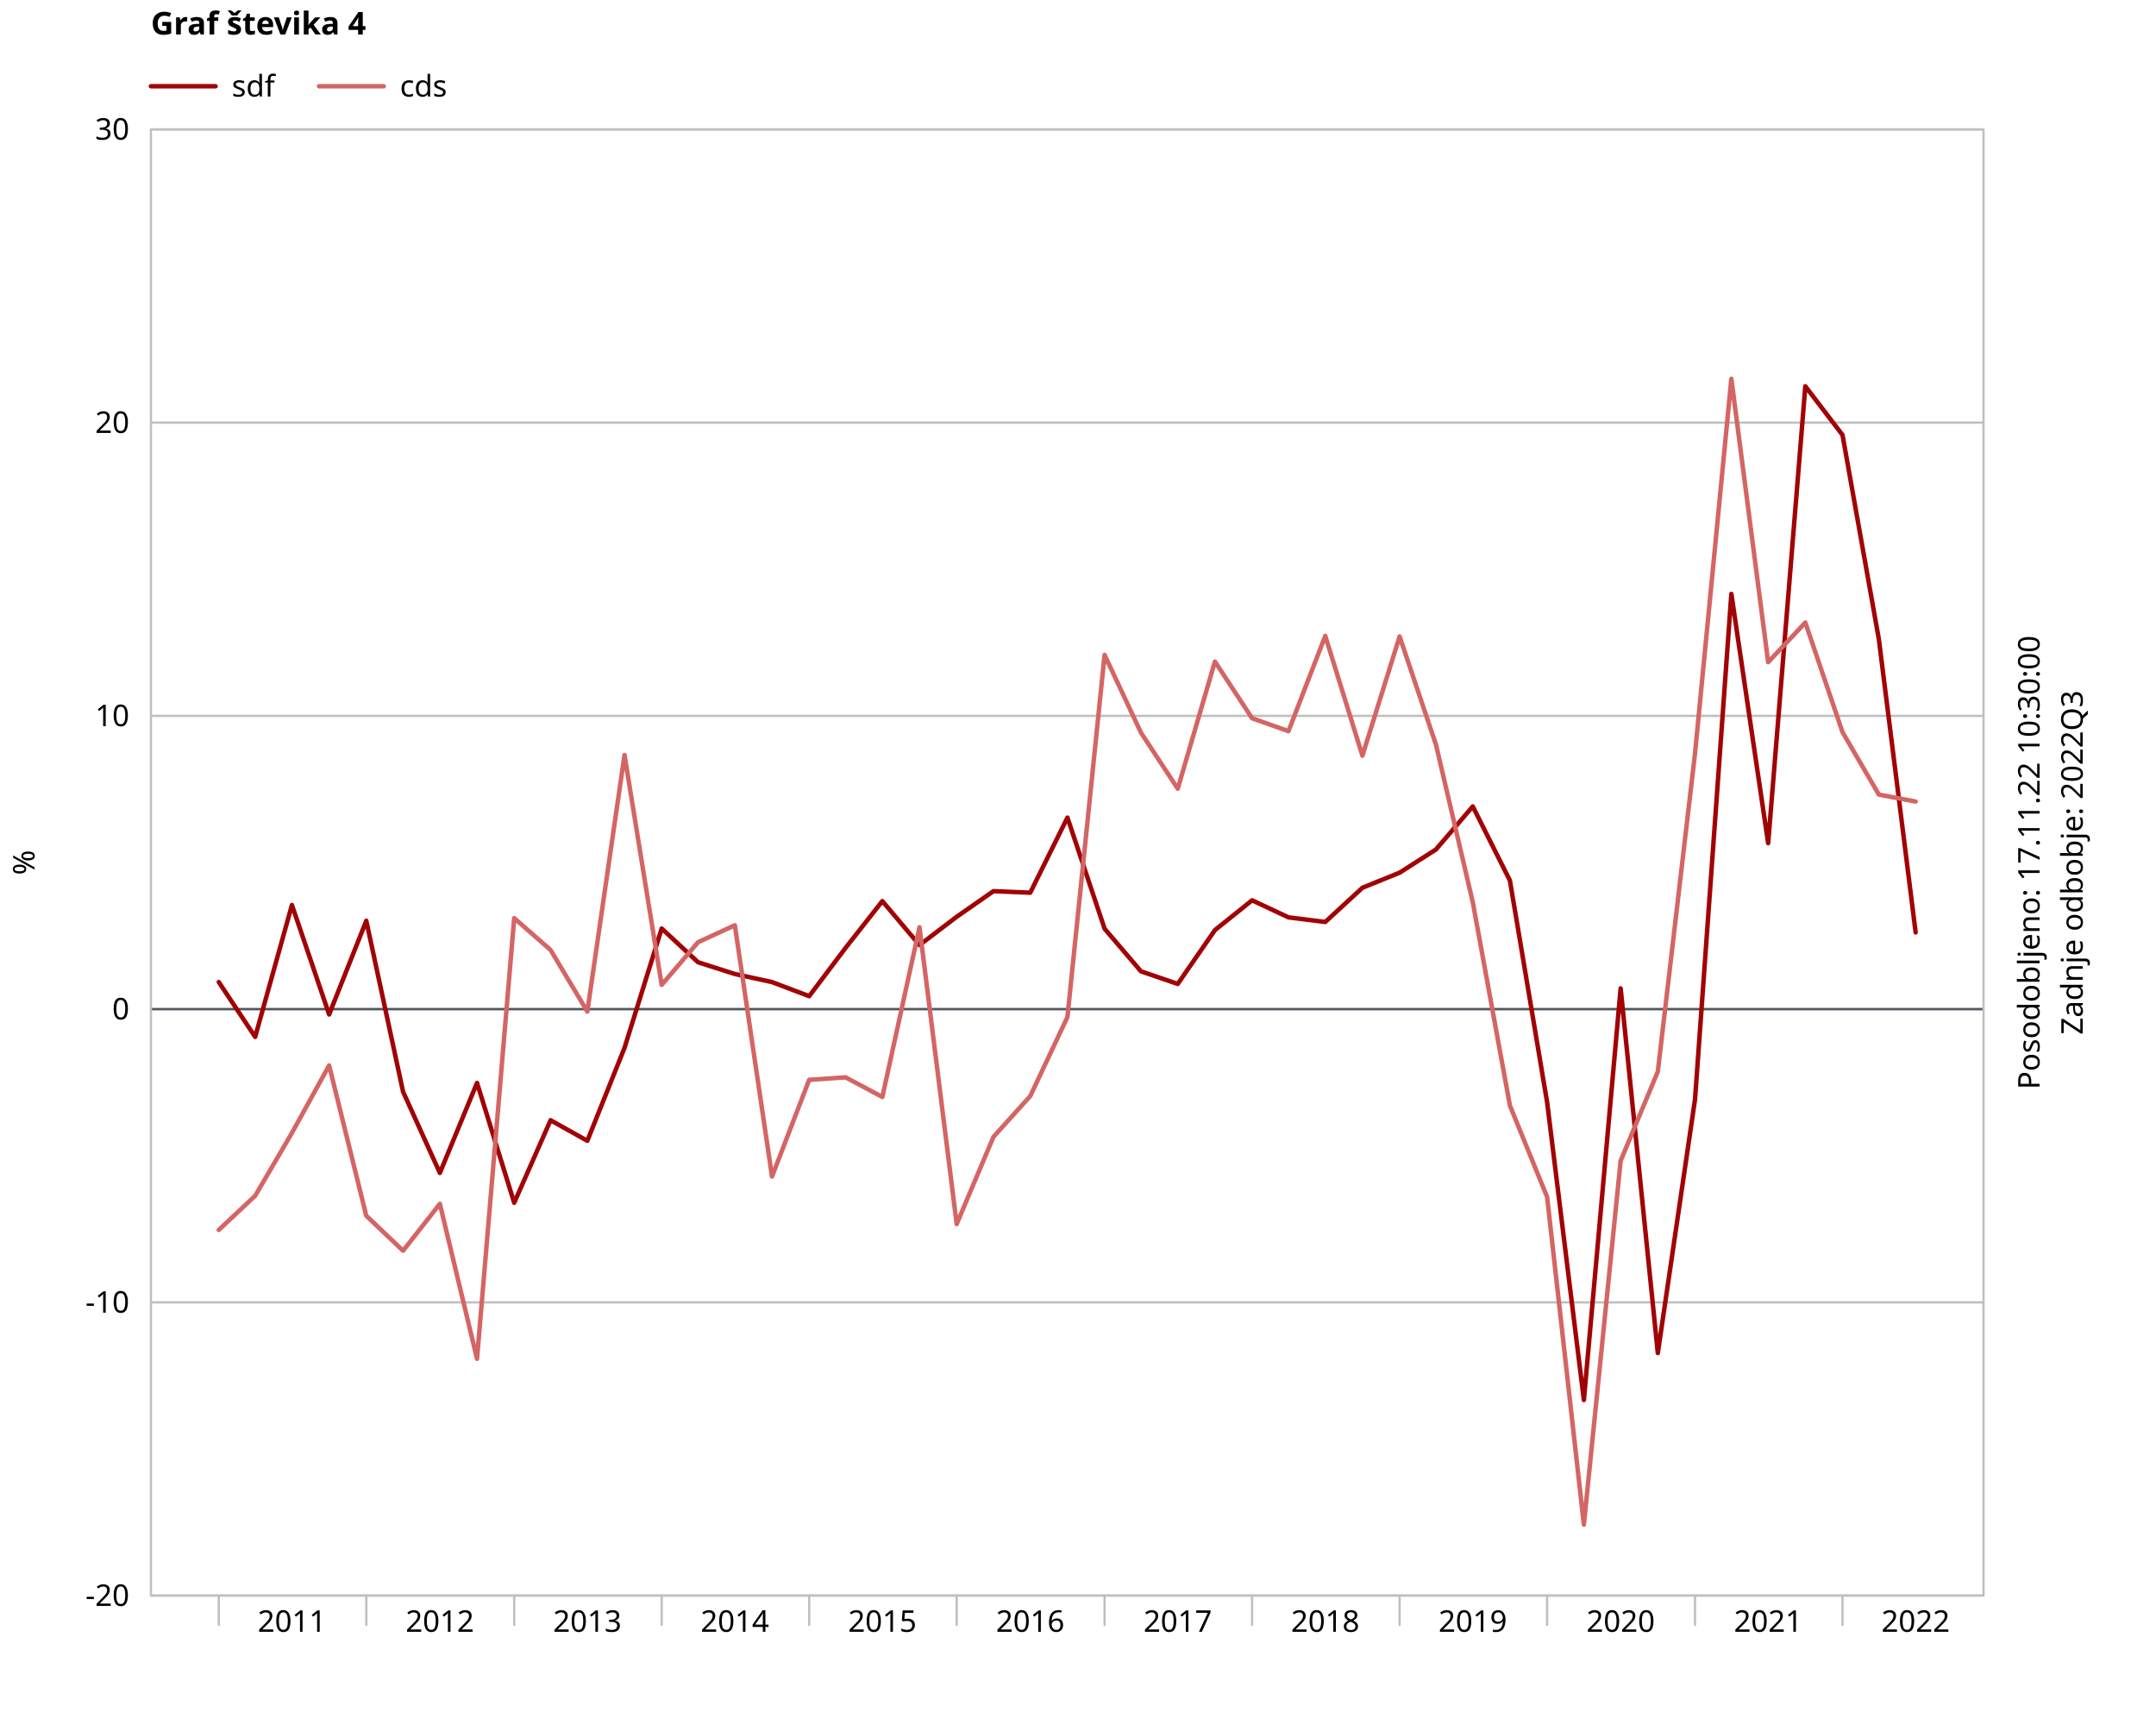
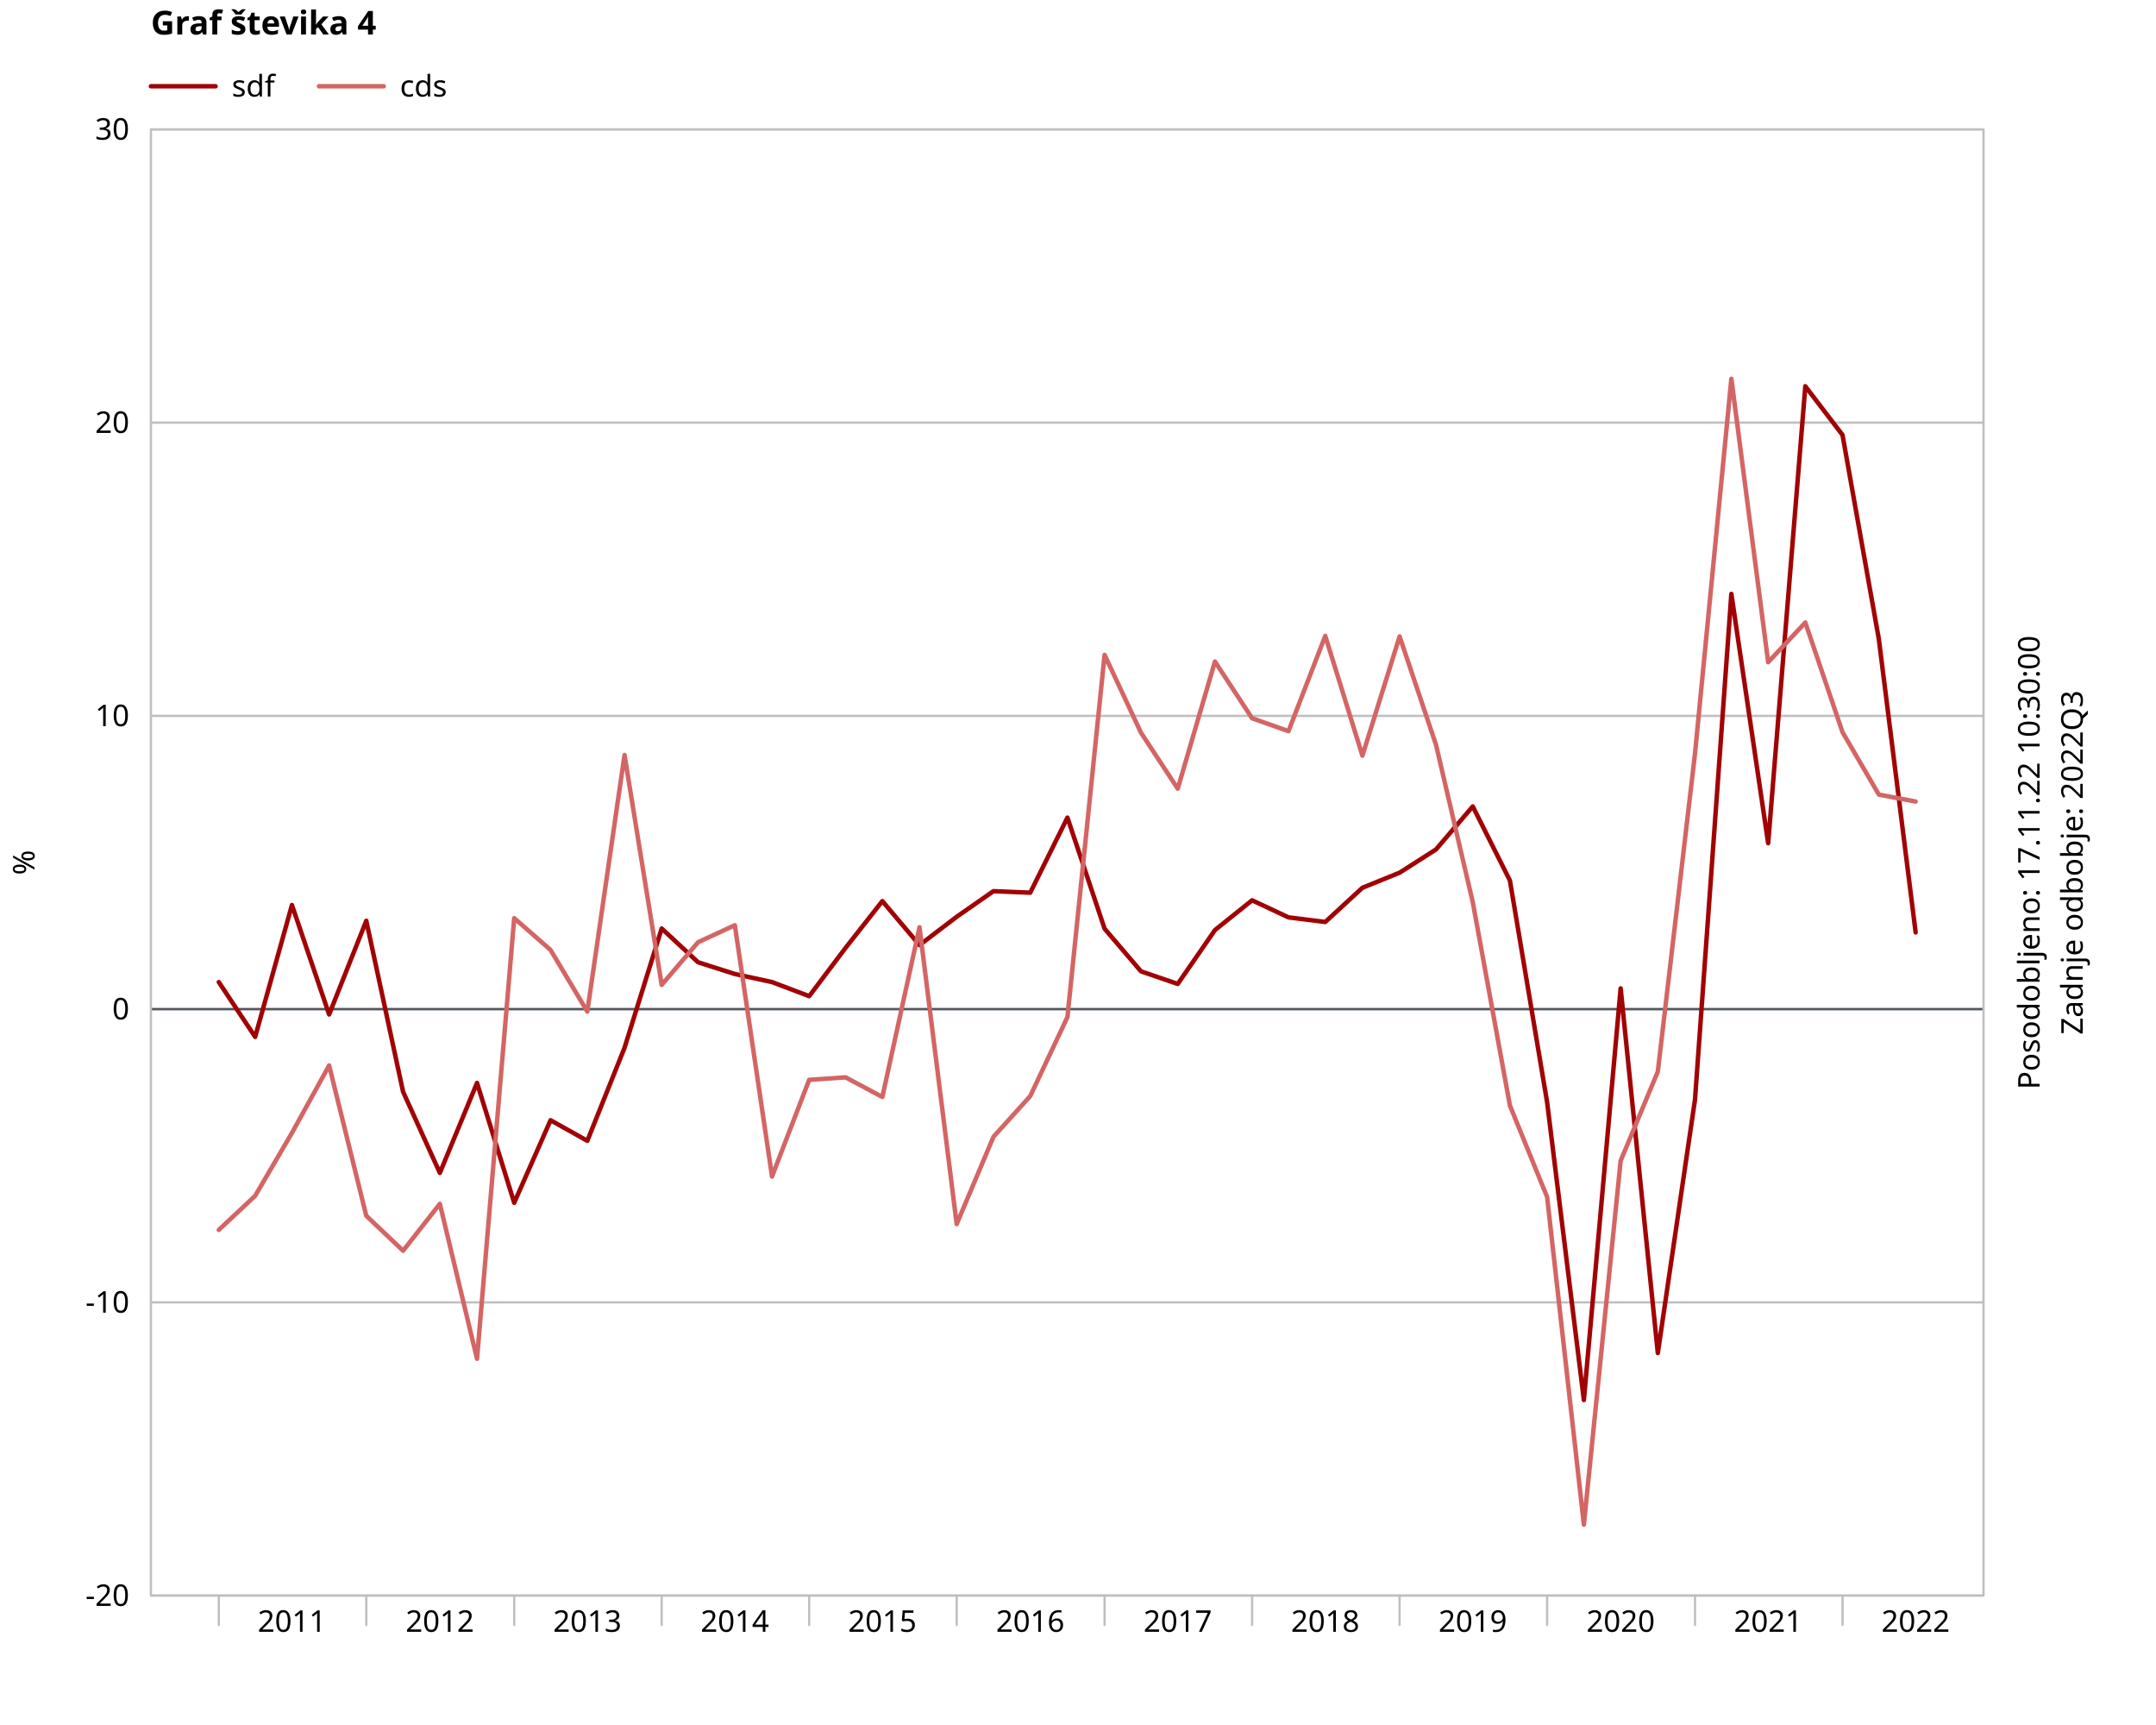
<svg xmlns="http://www.w3.org/2000/svg" class="svglite" data-engine-version="2.0" width="720.00pt" height="576.00pt" viewBox="0 0 720.00 576.00">
  <defs>
    <style type="text/css">
    .svglite line, .svglite polyline, .svglite polygon, .svglite path, .svglite rect, .svglite circle {
      fill: none;
      stroke: #000000;
      stroke-linecap: round;
      stroke-linejoin: round;
      stroke-miterlimit: 10.00;
    }
  </style>
  </defs>
  <rect width="100%" height="100%" style="stroke: none; fill: #FFFFFF;" />
  <defs>
    <clipPath id="cpMC4wMHw3MjAuMDB8MC4wMHw1NzYuMDA=">
      <rect x="0.00" y="0.00" width="720.00" height="576.00" />
    </clipPath>
  </defs>
  <g clip-path="url(#cpMC4wMHw3MjAuMDB8MC4wMHw1NzYuMDA=)">
</g>
  <defs>
    <clipPath id="cpNTAuNDB8NjYyLjQwfDQzLjIwfDUzMi44MA==">
      <rect x="50.40" y="43.20" width="612.00" height="489.60" />
    </clipPath>
  </defs>
  <g clip-path="url(#cpNTAuNDB8NjYyLjQwfDQzLjIwfDUzMi44MA==)">
    <line x1="50.40" y1="532.80" x2="662.40" y2="532.80" style="stroke-width: 0.75; stroke: #BFBFBF;" />
    <line x1="50.40" y1="434.88" x2="662.40" y2="434.88" style="stroke-width: 0.75; stroke: #BFBFBF;" />
    <line x1="50.40" y1="336.96" x2="662.40" y2="336.96" style="stroke-width: 0.75; stroke: #BFBFBF;" />
    <line x1="50.40" y1="239.04" x2="662.40" y2="239.04" style="stroke-width: 0.75; stroke: #BFBFBF;" />
    <line x1="50.40" y1="141.12" x2="662.40" y2="141.12" style="stroke-width: 0.75; stroke: #BFBFBF;" />
    <line x1="50.40" y1="43.20" x2="662.40" y2="43.20" style="stroke-width: 0.75; stroke: #BFBFBF;" />
  </g>
  <g clip-path="url(#cpMC4wMHw3MjAuMDB8MC4wMHw1NzYuMDA=)">
</g>
  <g clip-path="url(#cpNTAuNDB8NjYyLjQwfDQzLjIwfDUzMi44MA==)">
    <line x1="50.40" y1="-642.24" x2="662.40" y2="-642.24" style="stroke-width: 0.75; stroke: #50575E;" />
    <line x1="50.40" y1="336.96" x2="662.40" y2="336.96" style="stroke-width: 0.75; stroke: #50575E;" />
    <polyline points="73.07,327.93 85.21,346.24 97.49,302.20 109.91,338.74 122.32,307.46 134.61,364.56 146.89,391.66 159.30,361.60 171.72,401.62 183.86,374.06 196.14,380.93 208.56,349.88 220.97,310.04 233.12,321.31 245.40,325.23 257.82,327.93 270.23,332.63 282.38,316.51 294.66,300.89 307.07,315.58 319.49,306.12 331.77,297.57 344.05,298.08 356.47,273.01 368.88,310.11 381.03,324.34 393.31,328.55 405.73,310.57 418.14,300.62 430.29,306.32 442.57,307.86 454.98,296.44 467.40,291.40 479.54,283.65 491.83,269.27 504.24,294.02 516.66,368.03 528.94,467.48 541.22,330.04 553.63,451.80 566.05,367.14 578.19,198.32 590.48,281.54 602.89,128.98 615.31,145.24 627.45,213.45 639.73,311.33 " style="stroke-width: 1.50; stroke: #A10305;" />
    <polyline points="73.07,410.68 85.21,399.30 97.49,378.30 109.91,355.77 122.32,405.97 134.61,417.63 146.89,401.98 159.30,453.71 171.72,306.58 183.86,317.20 196.14,337.77 208.56,252.11 220.97,328.86 233.12,314.61 245.40,308.95 257.82,392.85 270.23,360.57 282.38,359.74 294.66,366.29 307.07,309.63 319.49,408.73 331.77,379.60 344.05,366.00 356.47,339.62 368.88,218.68 381.03,244.65 393.31,263.35 405.73,220.91 418.14,239.84 430.29,244.14 442.57,212.33 454.98,252.33 467.40,212.52 479.54,248.64 491.83,301.22 504.24,369.17 516.66,399.68 528.94,509.09 541.22,387.59 553.63,357.83 566.05,251.63 578.19,126.48 590.48,221.11 602.89,207.88 615.31,244.48 627.45,265.33 639.73,267.64 " style="stroke-width: 1.50; stroke: #D46565;" />
  </g>
  <g clip-path="url(#cpMC4wMHw3MjAuMDB8MC4wMHw1NzYuMDA=)">
    <line x1="73.07" y1="532.80" x2="73.07" y2="542.59" style="stroke-width: 0.75; stroke: #BFBFBF;" />
    <line x1="122.32" y1="532.80" x2="122.32" y2="542.59" style="stroke-width: 0.75; stroke: #BFBFBF;" />
    <line x1="171.72" y1="532.80" x2="171.72" y2="542.59" style="stroke-width: 0.75; stroke: #BFBFBF;" />
    <line x1="220.97" y1="532.80" x2="220.97" y2="542.59" style="stroke-width: 0.75; stroke: #BFBFBF;" />
    <line x1="270.23" y1="532.80" x2="270.23" y2="542.59" style="stroke-width: 0.75; stroke: #BFBFBF;" />
    <line x1="319.49" y1="532.80" x2="319.49" y2="542.59" style="stroke-width: 0.75; stroke: #BFBFBF;" />
    <line x1="368.88" y1="532.80" x2="368.88" y2="542.59" style="stroke-width: 0.75; stroke: #BFBFBF;" />
    <line x1="418.14" y1="532.80" x2="418.14" y2="542.59" style="stroke-width: 0.75; stroke: #BFBFBF;" />
    <line x1="467.40" y1="532.80" x2="467.40" y2="542.59" style="stroke-width: 0.75; stroke: #BFBFBF;" />
    <line x1="516.66" y1="532.80" x2="516.66" y2="542.59" style="stroke-width: 0.75; stroke: #BFBFBF;" />
    <line x1="566.05" y1="532.80" x2="566.05" y2="542.59" style="stroke-width: 0.75; stroke: #BFBFBF;" />
    <line x1="615.31" y1="532.80" x2="615.31" y2="542.59" style="stroke-width: 0.75; stroke: #BFBFBF;" />
    <text x="97.49" y="544.88" text-anchor="middle" style="font-size: 10.00px; font-family: sans;" textLength="22.25px" lengthAdjust="spacingAndGlyphs">2011</text>
    <text x="146.89" y="544.88" text-anchor="middle" style="font-size: 10.00px; font-family: sans;" textLength="22.25px" lengthAdjust="spacingAndGlyphs">2012</text>
    <text x="196.14" y="544.88" text-anchor="middle" style="font-size: 10.00px; font-family: sans;" textLength="22.25px" lengthAdjust="spacingAndGlyphs">2013</text>
    <text x="245.40" y="544.88" text-anchor="middle" style="font-size: 10.00px; font-family: sans;" textLength="22.25px" lengthAdjust="spacingAndGlyphs">2014</text>
    <text x="294.66" y="544.88" text-anchor="middle" style="font-size: 10.00px; font-family: sans;" textLength="22.25px" lengthAdjust="spacingAndGlyphs">2015</text>
    <text x="344.05" y="544.88" text-anchor="middle" style="font-size: 10.00px; font-family: sans;" textLength="22.25px" lengthAdjust="spacingAndGlyphs">2016</text>
    <text x="393.31" y="544.88" text-anchor="middle" style="font-size: 10.00px; font-family: sans;" textLength="22.25px" lengthAdjust="spacingAndGlyphs">2017</text>
    <text x="442.57" y="544.88" text-anchor="middle" style="font-size: 10.00px; font-family: sans;" textLength="22.25px" lengthAdjust="spacingAndGlyphs">2018</text>
    <text x="491.83" y="544.88" text-anchor="middle" style="font-size: 10.00px; font-family: sans;" textLength="22.25px" lengthAdjust="spacingAndGlyphs">2019</text>
    <text x="541.22" y="544.88" text-anchor="middle" style="font-size: 10.00px; font-family: sans;" textLength="22.25px" lengthAdjust="spacingAndGlyphs">2020</text>
    <text x="590.48" y="544.88" text-anchor="middle" style="font-size: 10.00px; font-family: sans;" textLength="22.25px" lengthAdjust="spacingAndGlyphs">2021</text>
    <text x="639.73" y="544.88" text-anchor="middle" style="font-size: 10.00px; font-family: sans;" textLength="22.25px" lengthAdjust="spacingAndGlyphs">2022</text>
    <text x="43.20" y="536.24" text-anchor="end" style="font-size: 10.00px; font-family: sans;" textLength="14.45px" lengthAdjust="spacingAndGlyphs">-20</text>
    <text x="43.20" y="438.32" text-anchor="end" style="font-size: 10.00px; font-family: sans;" textLength="14.45px" lengthAdjust="spacingAndGlyphs">-10</text>
    <text x="43.20" y="340.40" text-anchor="end" style="font-size: 10.00px; font-family: sans;" textLength="5.56px" lengthAdjust="spacingAndGlyphs">0</text>
    <text x="43.20" y="242.48" text-anchor="end" style="font-size: 10.00px; font-family: sans;" textLength="11.12px" lengthAdjust="spacingAndGlyphs">10</text>
    <text x="43.20" y="144.56" text-anchor="end" style="font-size: 10.00px; font-family: sans;" textLength="11.12px" lengthAdjust="spacingAndGlyphs">20</text>
    <text x="43.20" y="46.64" text-anchor="end" style="font-size: 10.00px; font-family: sans;" textLength="11.12px" lengthAdjust="spacingAndGlyphs">30</text>
    <polygon points="50.40,532.80 662.40,532.80 662.40,43.20 50.40,43.20 " style="stroke-width: 0.75; stroke: #BFBFBF; fill: none;" />
    <text transform="translate(11.52,288.00) rotate(-90)" text-anchor="middle" style="font-size: 10.00px; font-family: sans;" textLength="8.89px" lengthAdjust="spacingAndGlyphs">%</text>
    <text transform="translate(681.12,288.00) rotate(-90)" text-anchor="middle" style="font-size: 10.00px; font-family: sans;" textLength="146.80px" lengthAdjust="spacingAndGlyphs">Posodobljeno: 17.11.22 10:30:00</text>
    <text transform="translate(695.52,288.00) rotate(-90)" text-anchor="middle" style="font-size: 10.00px; font-family: sans;" textLength="110.09px" lengthAdjust="spacingAndGlyphs">Zadnje odbobje: 2022Q3</text>
    <line x1="50.40" y1="28.80" x2="72.00" y2="28.80" style="stroke-width: 1.50; stroke: #A10305;" />
    <line x1="106.55" y1="28.80" x2="128.15" y2="28.80" style="stroke-width: 1.50; stroke: #D46565;" />
    <text x="77.40" y="32.24" style="font-size: 10.00px; font-family: sans;" textLength="16.12px" lengthAdjust="spacingAndGlyphs">sdf </text>
    <text x="133.55" y="32.24" style="font-size: 10.00px; font-family: sans;" textLength="18.35px" lengthAdjust="spacingAndGlyphs">cds </text>
-     <text x="50.40" y="11.52" style="font-size: 10.50px; font-weight: bold; font-family: sans;" textLength="64.79px" lengthAdjust="spacingAndGlyphs">Graf števika 4</text>
+     <text x="50.40" y="11.52" style="font-size: 11.00px; font-weight: bold; font-family: sans;" textLength="67.87px" lengthAdjust="spacingAndGlyphs">Graf števika 4</text>
  </g>
</svg>
